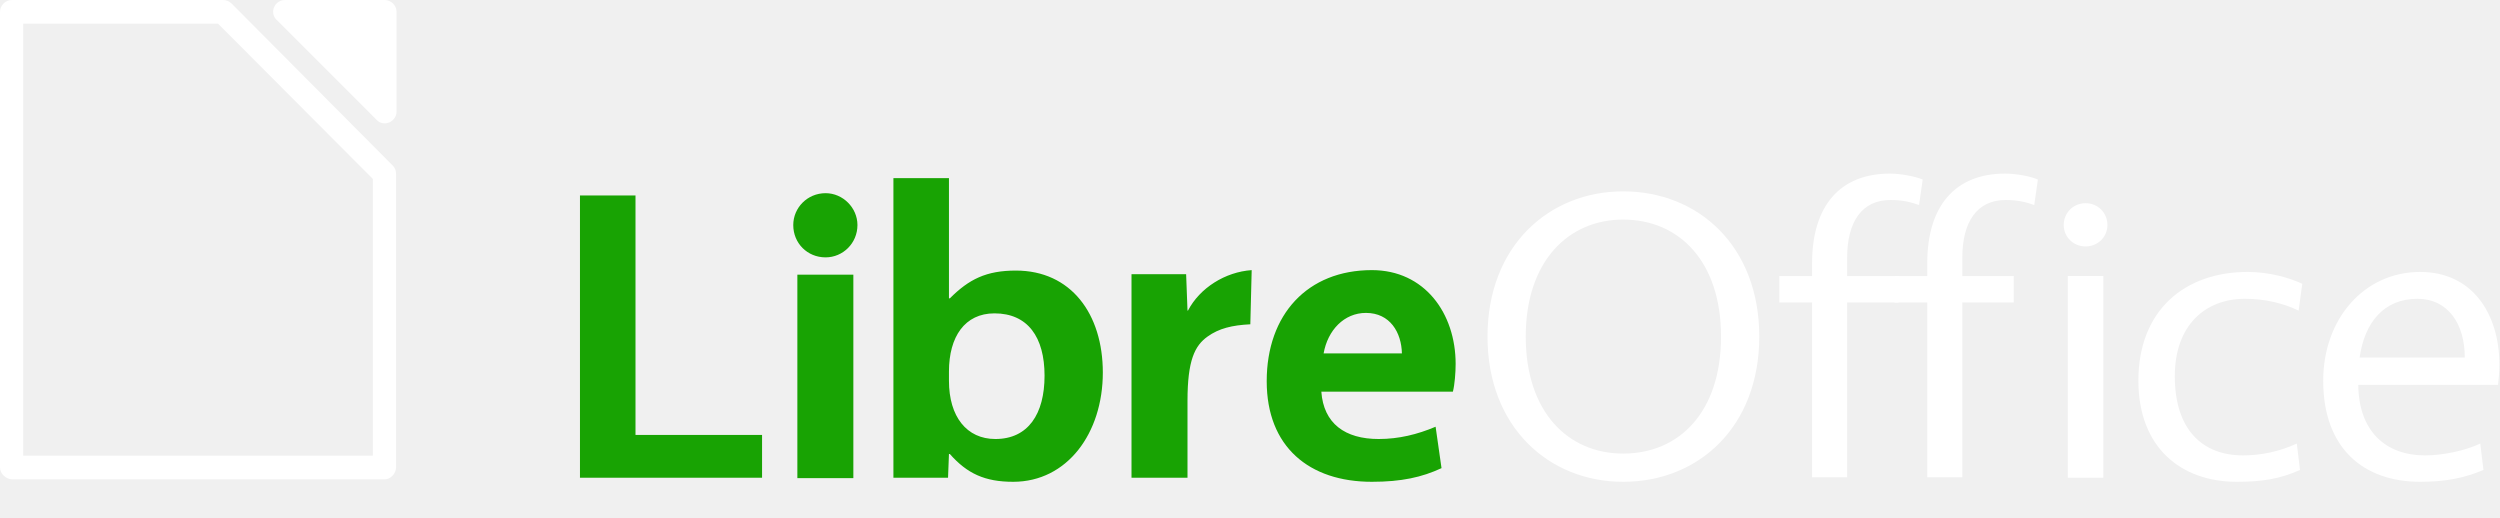
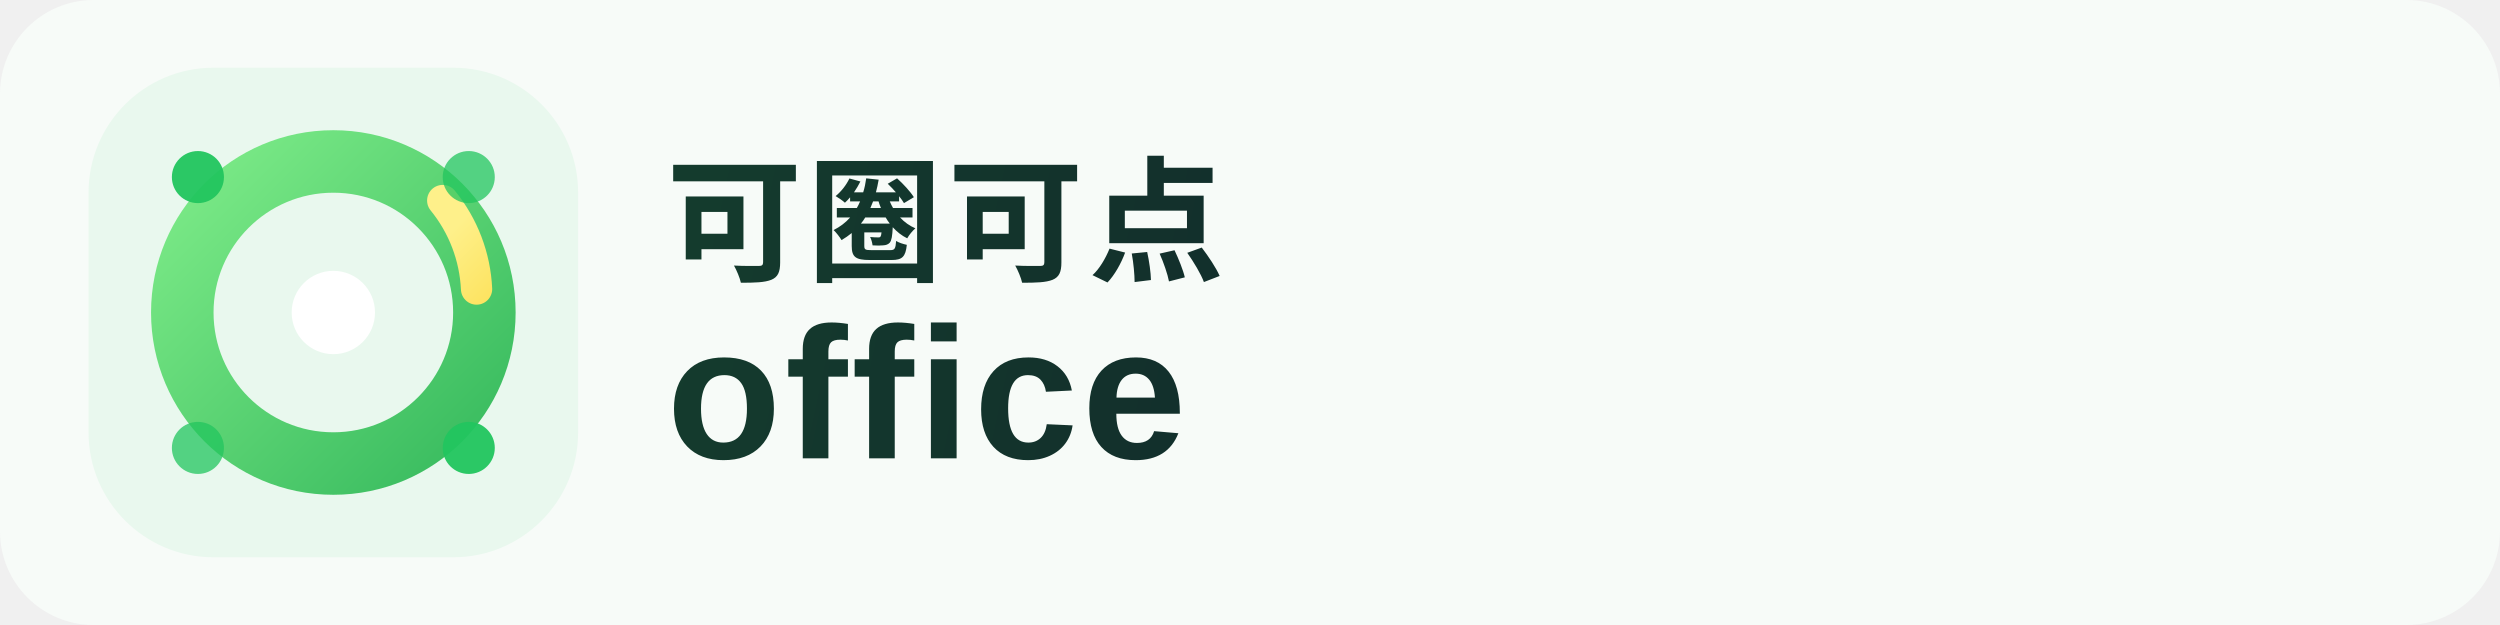
- <svg xmlns="http://www.w3.org/2000/svg" width="345.611" height="71.5" fill-rule="evenodd" stroke-linejoin="round" stroke-width="28.222" preserveAspectRatio="xMidYMid" viewBox="0 0 9144.293 1891.771" id="svg3">
-   <path fill="#18a303" d="m2121.35 714.926v1032.38h666.052v-156.522h-462.906v-875.858zm795.163 1034.045h204.811v-744.311h-204.81zm103.238-807.587c63.275.0 116.56-51.619 116.56-118.224.0-63.275-53.285-116.559-116.56-116.559-66.605.0-118.224 53.284-118.224 116.559.0 66.605 51.62 118.224 118.224 118.224m454.58 149.861h-3.33v-439.594h-203.146v1095.655h199.816l3.33-86.587h3.33c63.274 71.601 128.214 101.573 231.452 101.573 198.151.0 328.031-178.169 328.031-399.63.0-214.802-116.559-372.99-318.04-372.99-108.233.0-171.508 31.638-241.443 101.573m-3.33 268.086c0-128.215 58.28-213.137 166.513-213.137 121.554.0 183.164 86.587 183.164 228.123.0 139.871-59.944 231.453-179.833 231.453-104.903.0-169.843-81.59-169.843-213.137zm1107.311-371.324c-96.577 6.66-189.824 64.94-233.118 148.197h-1.66l-4.99-133.211h-199.815v744.313h204.81v-281.406c0-148.196 26.643-201.48 73.266-234.783 41.628-29.972 89.917-41.628 156.522-44.958zm745.978 343.017c0-184.83-113.23-343.017-306.384-343.017-234.783.0-384.645 161.518-384.645 406.292.0 239.778 154.857 367.993 384.645 367.993 108.232.0 183.164-16.65 254.765-49.954l-21.647-151.527c-66.605 28.308-134.875 44.96-208.141 44.96-123.22.0-201.481-56.615-209.807-173.174H5314.3c6.66-26.643 9.99-69.936 9.99-101.573m-328.032-186.494c88.253.0 129.88 71.601 131.545 148.197h-286.401c14.987-84.922 74.93-148.197 154.856-148.197" id="path1" />
-   <path fill="#fff" d="m5937.056 699.94c-271.416.0-496.207 199.815-496.207 531.176.0 331.361 224.791 531.176 496.207 531.176 274.746.0 497.874-199.815 497.874-531.176.0-331.361-223.128-531.176-497.874-531.176m0 103.238c204.811.0 358.004 153.192 358.004 427.938.0 276.411-153.193 427.938-358.004 427.938-201.48.0-356.338-151.527-356.338-427.938.0-274.746 154.857-427.938 356.338-427.938m691.03 159.852v46.624h-119.89v96.577h119.89v639.41H6756.3v-639.41h188.159v-96.577h-188.16v-66.605c0-133.21 54.95-211.471 158.188-211.471 46.625.0 76.597 8.32 104.904 18.316l13.32-93.247c-28.306-11.656-79.926-21.647-119.891-21.647-181.497.0-284.735 116.559-284.735 328.03z" id="path2" />
-   <path d="M84.922 86.587" id="path10" style="fill:#fff;fill-opacity:1" />
-   <path d="M43.294.001C19.982.001.0 19.982.0 43.294v1666.794c0 21.646 19.982 41.628 43.294 43.293h1363.74c21.646.0 41.628-21.647 41.628-43.293V636.08c0-11.656-3.33-21.647-11.656-29.973L847.551 13.322C839.221 4.992 827.569.001 815.913.001zM84.922 86.587H797.597L1363.74 654.396V1666.794H84.922z" id="path9" style="fill:#fff;fill-opacity:1" />
-   <path d="m1042.371.001c-16.652.0-33.303 9.99-39.964 26.642-6.66 14.986-3.33 33.302 8.33 44.958l366.329 366.328c11.656 13.322 29.972 16.652 46.623 9.99 14.986-6.66 26.642-21.646 26.642-38.298V41.628C1450.331 19.981 1430.349.0 1407.038.0z" id="path8" style="fill:#fff;fill-opacity:1" />
-   <path d="m9137.067 1407.62c3.33-26.642 4.99-49.954 4.99-73.266.0-188.16-99.908-339.686-289.732-339.686-204.811.0-354.672 171.508-354.672 397.965.0 249.77 149.86 369.66 354.672 369.66 91.582.0 159.852-13.322 231.452-43.294l-11.655-96.578c-56.615 26.642-138.206 43.294-201.481 43.294-146.531.0-243.11-89.917-244.774-258.095zm-294.728-314.71c111.563.0 173.173 91.582 173.173 214.802h-384.645c18.317-129.88 89.917-214.802 211.472-214.802" id="path7" style="fill:#fff;fill-opacity:1" />
-   <path d="m7954.826 1375.982c0-186.494 111.563-283.072 256.429-283.072 74.932.0 141.536 16.652 196.486 43.294l13.32-98.243c-46.622-21.647-119.888-43.293-199.815-43.293-228.123.0-399.631 138.205-399.631 397.965.0 243.11 154.857 369.66 359.668 369.66 91.583.0 156.522-9.99 231.453-43.294l-11.655-96.578c-64.941 29.973-133.212 43.294-196.485 43.294-148.197.0-249.77-93.248-249.77-289.733" id="path6" style="fill:#fff;fill-opacity:1" />
-   <path d="m7628.46 901.421c44.959.0 79.927-34.968 79.927-78.261.0-44.959-34.968-79.927-79.927-79.927-44.958.0-79.925 34.968-79.925 79.927.0 43.293 34.967 78.261 79.925 78.261" id="path5" style="fill:#fff;fill-opacity:1" />
-   <path d="m7563.52 1747.306h129.88v-737.652h-129.88z" id="path4" style="fill:#fff;fill-opacity:1" />
-   <path d="m7049.363 963.03v46.624h-119.89v96.577h119.89v639.41h128.214v-639.41h188.16v-96.577h-188.16v-66.605c0-133.21 54.95-211.471 158.189-211.471 46.623.0 76.595 8.32 104.903 18.316l13.32-93.247c-26.64-11.656-78.26-21.647-119.889-21.647-181.498.0-284.736 116.559-284.736 328.03z" id="path3" style="fill:#fff;fill-opacity:1" />
+ <svg xmlns="http://www.w3.org/2000/svg" width="960" height="240" viewBox="0 0 960 240">
+   <defs>
+     <linearGradient id="ring" x1="40" y1="32" x2="212" y2="204" gradientUnits="userSpaceOnUse">
+       <stop offset="0" stop-color="#7DEB88" />
+       <stop offset="1" stop-color="#16A34A" />
+     </linearGradient>
+     <linearGradient id="spark" x1="140" y1="62" x2="198" y2="118" gradientUnits="userSpaceOnUse">
+       <stop offset="0" stop-color="#FEF08A" />
+       <stop offset="1" stop-color="#FACC15" />
+     </linearGradient>
+     <linearGradient id="word" x1="274" y1="52" x2="880" y2="182" gradientUnits="userSpaceOnUse">
+       <stop offset="0" stop-color="#143B2D" />
+       <stop offset="1" stop-color="#0F172A" />
+     </linearGradient>
+   </defs>
+   <rect width="960" height="240" rx="36" fill="#F7FBF8" />
+   <g transform="translate(34 26)">
+     <rect x="0" y="0" width="188" height="188" rx="48" fill="#E9F8EE" />
+     <circle cx="94" cy="94" r="58" fill="none" stroke="url(#ring)" stroke-width="24" />
+     <circle cx="94" cy="94" r="16" fill="#FFFFFF" />
+     <path d="M136 51a58 58 0 0 1 13 34" fill="none" stroke="url(#spark)" stroke-linecap="round" stroke-width="12" />
+     <circle cx="42" cy="42" r="10" fill="#22C55E" opacity=".95" />
+     <circle cx="146" cy="42" r="10" fill="#22C55E" opacity=".75" />
+     <circle cx="42" cy="146" r="10" fill="#22C55E" opacity=".75" />
+     <circle cx="146" cy="146" r="10" fill="#22C55E" opacity=".95" />
+   </g>
+   <g fill="url(#word)">
+     <text x="256" y="104" font-family="'PingFang SC','Noto Sans SC','Microsoft YaHei',sans-serif" font-size="52" font-weight="700" letter-spacing="2">可圈可点</text>
+     <text x="256" y="176" font-family="'Avenir Next','Helvetica Neue',Arial,sans-serif" font-size="72" font-weight="700" letter-spacing="1.5">office</text>
+   </g>
</svg>
